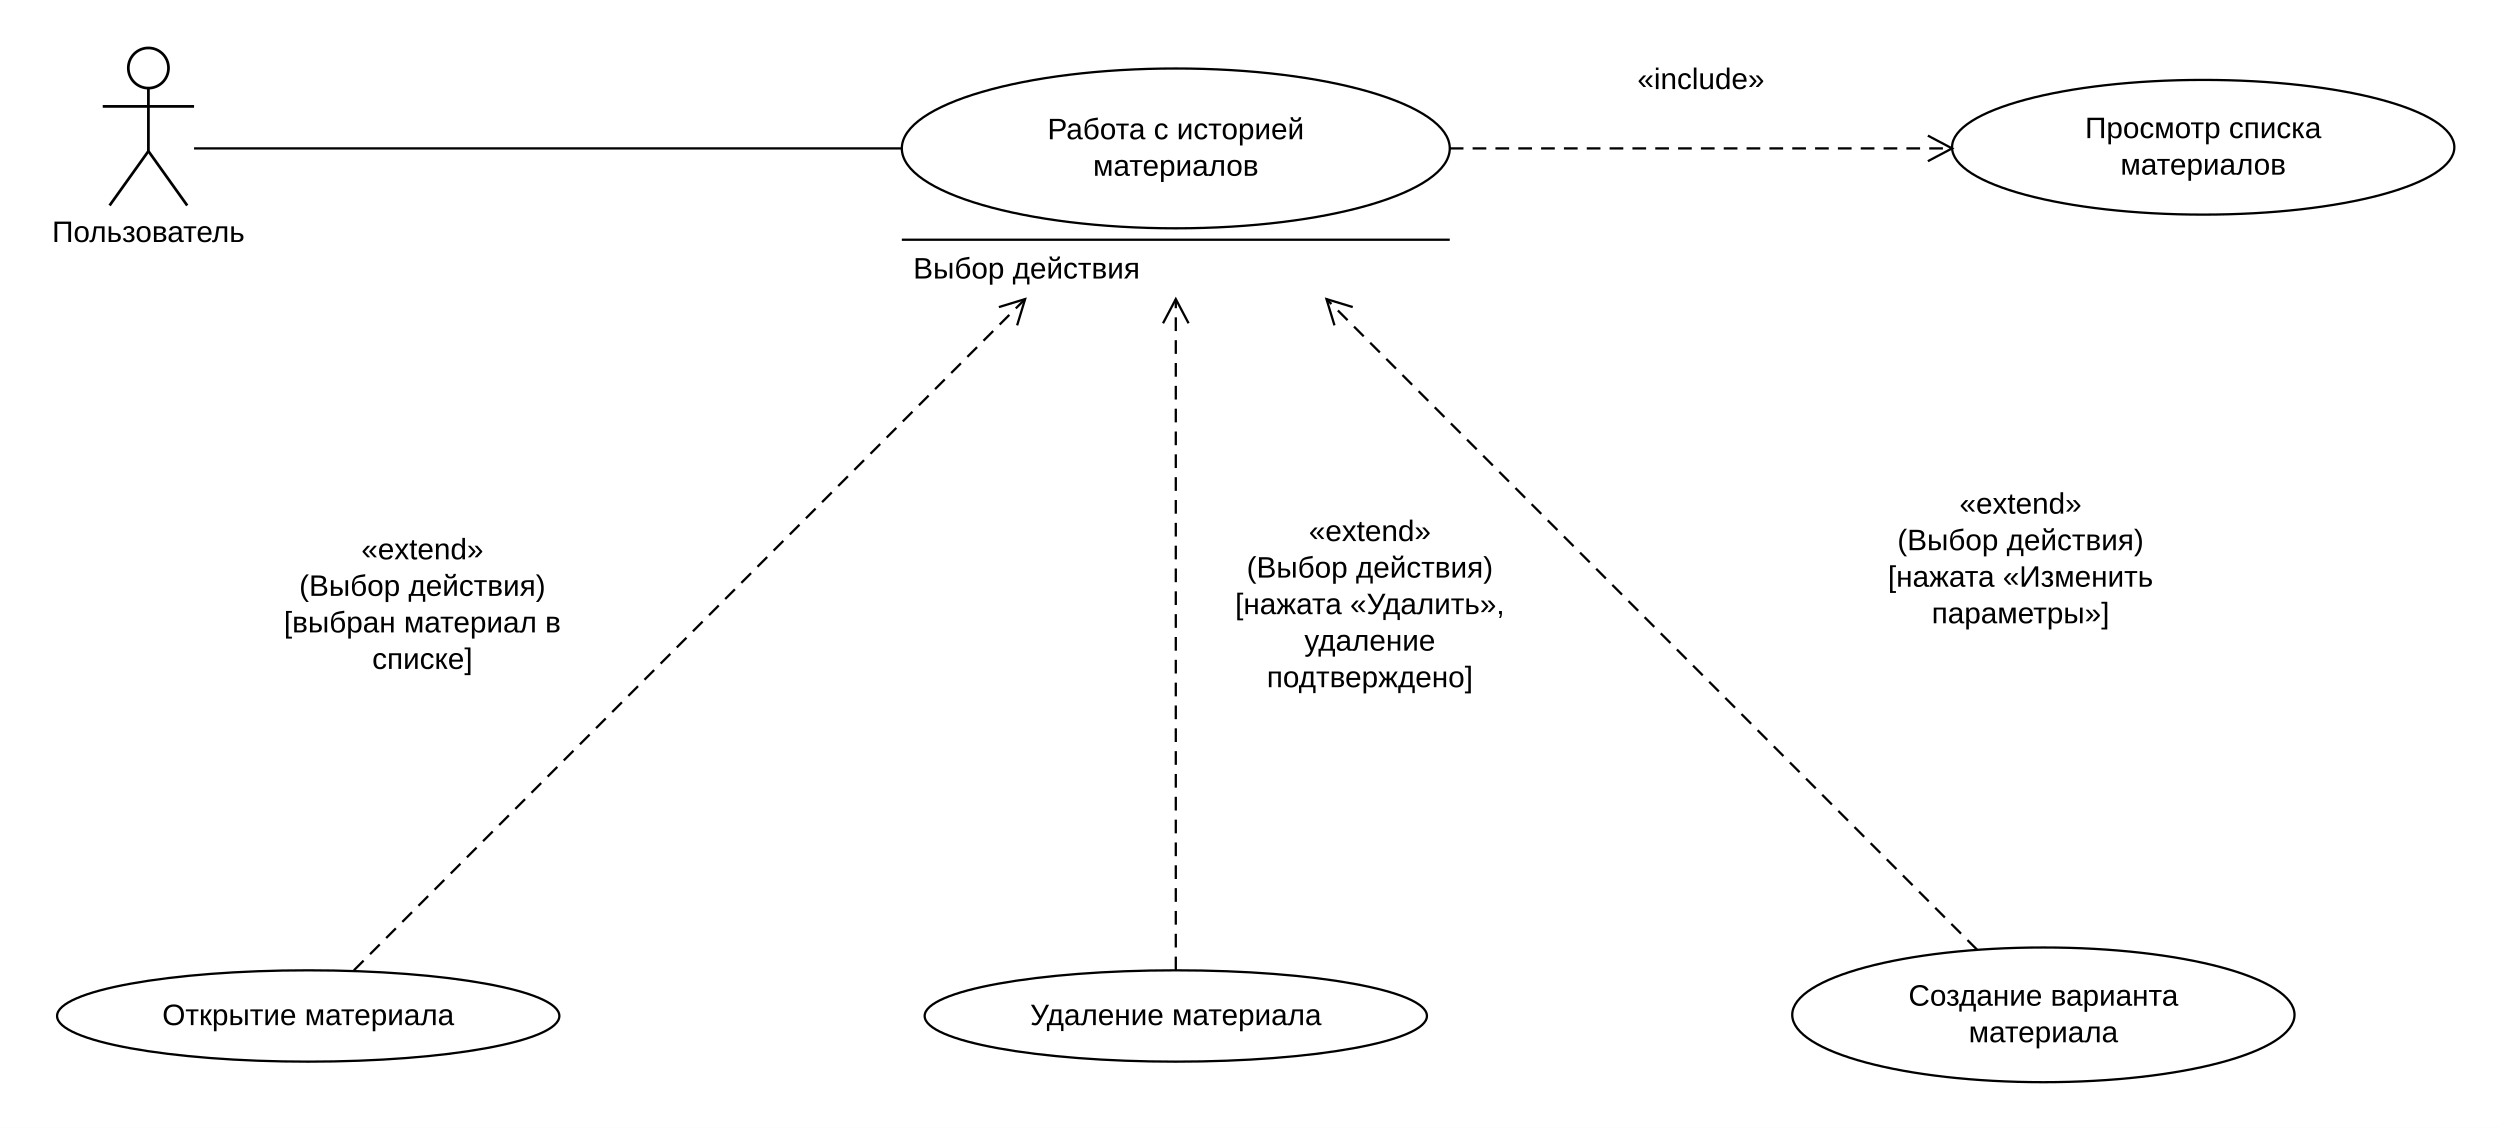
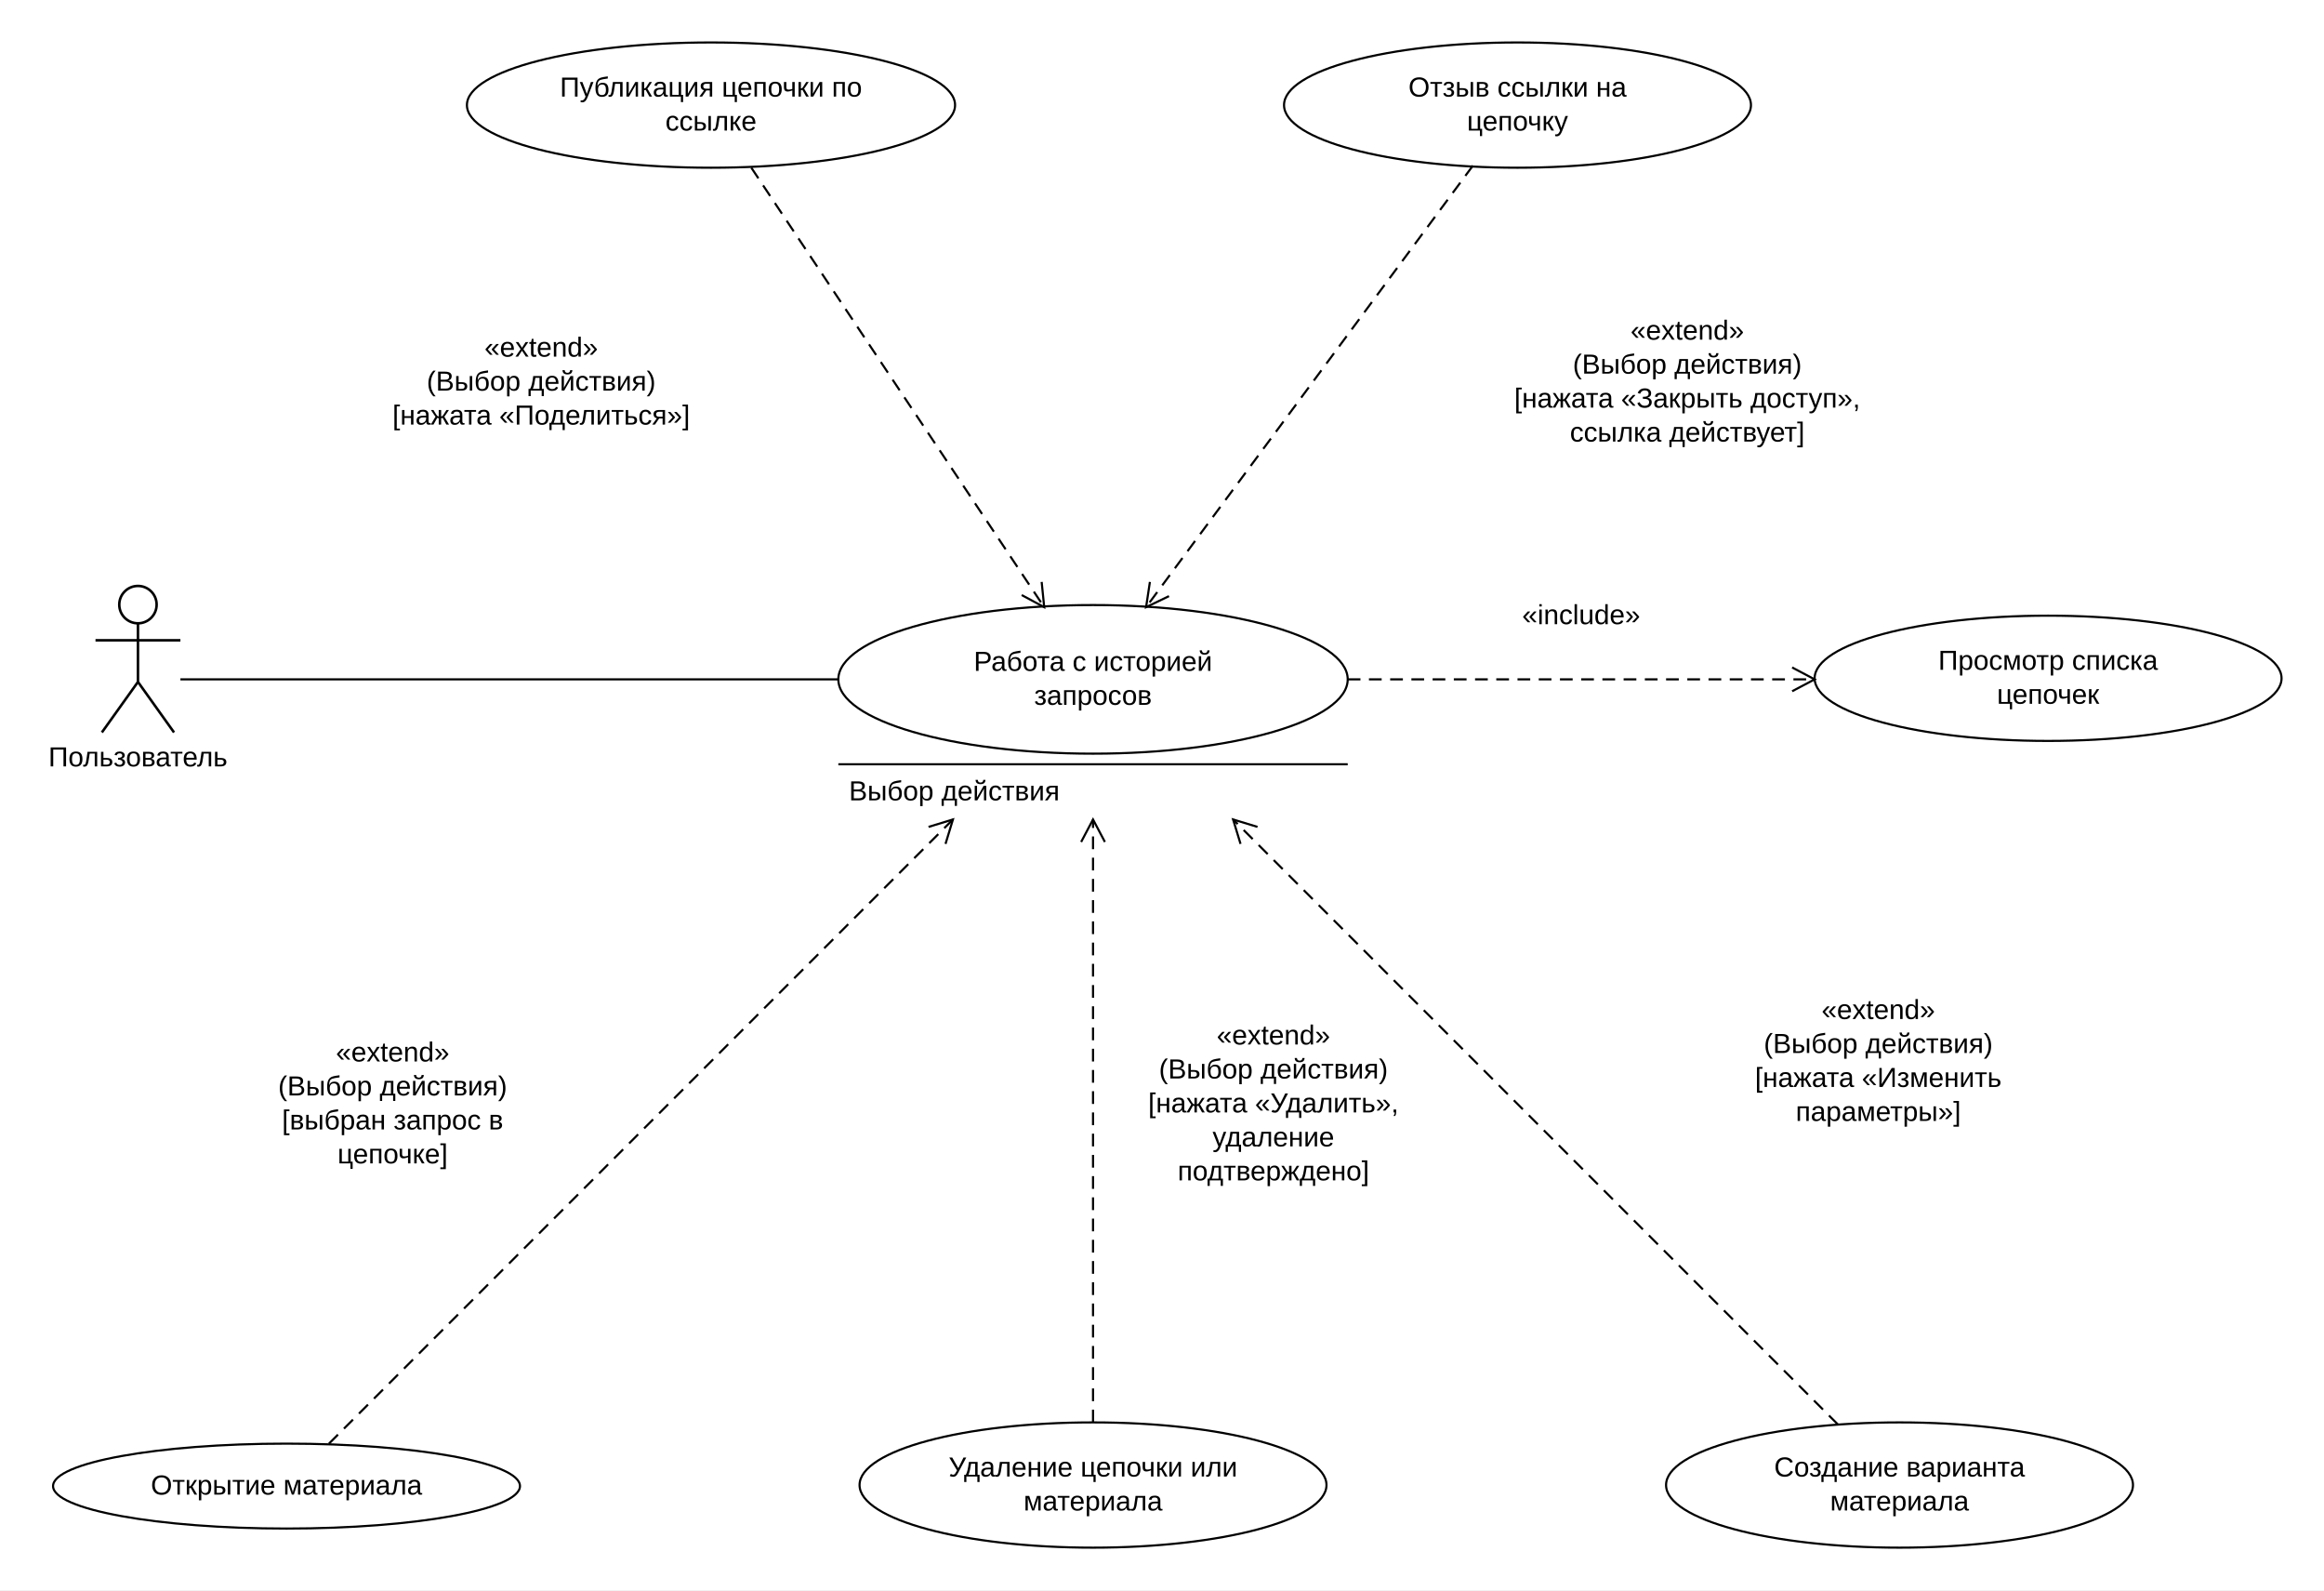
- <svg xmlns="http://www.w3.org/2000/svg" width="1095" height="494" viewBox="45 235 1095 494">
-   <rect x="45" y="235" width="1095" height="494" fill="#fff" />
-   <ellipse cx="560.0" cy="300.0" rx="120.0" ry="35.0" fill="#fff" stroke="#000" />
-   <text x="560.0" y="296.0" font-family="Arial, Helvetica, sans-serif" font-size="13" text-anchor="middle" font-weight="normal" font-style="normal" fill="#000">Работа с историей</text>
-   <text x="560.0" y="312.0" font-family="Arial, Helvetica, sans-serif" font-size="13" text-anchor="middle" font-weight="normal" font-style="normal" fill="#000">материалов</text>
-   <line x1="440" y1="340" x2="680" y2="340" stroke="#000" />
-   <text x="445.0" y="357.0" font-family="Arial, Helvetica, sans-serif" font-size="13" text-anchor="start" font-weight="normal" font-style="normal" fill="#000">Выбор действия</text>
-   <ellipse cx="1010.0" cy="299.5" rx="110.0" ry="29.5" fill="#fff" stroke="#000" />
-   <text x="1010.0" y="295.5" font-family="Arial, Helvetica, sans-serif" font-size="13" text-anchor="middle" font-weight="normal" font-style="normal" fill="#000">Просмотр списка</text>
-   <text x="1010.0" y="311.5" font-family="Arial, Helvetica, sans-serif" font-size="13" text-anchor="middle" font-weight="normal" font-style="normal" fill="#000">материалов</text>
-   <ellipse cx="180.0" cy="680.0" rx="110.0" ry="20.0" fill="#fff" stroke="#000" />
-   <text x="180.0" y="684.0" font-family="Arial, Helvetica, sans-serif" font-size="13" text-anchor="middle" font-weight="normal" font-style="normal" fill="#000">Открытие материала</text>
-   <ellipse cx="560.0" cy="680.0" rx="110.0" ry="20.0" fill="#fff" stroke="#000" />
-   <text x="560.0" y="684.0" font-family="Arial, Helvetica, sans-serif" font-size="13" text-anchor="middle" font-weight="normal" font-style="normal" fill="#000">Удаление материала</text>
-   <ellipse cx="940.0" cy="679.5" rx="110.0" ry="29.5" fill="#fff" stroke="#000" />
-   <text x="940.0" y="675.5" font-family="Arial, Helvetica, sans-serif" font-size="13" text-anchor="middle" font-weight="normal" font-style="normal" fill="#000">Создание варианта</text>
-   <text x="940.0" y="691.5" font-family="Arial, Helvetica, sans-serif" font-size="13" text-anchor="middle" font-weight="normal" font-style="normal" fill="#000">материала</text>
-   <circle cx="110.0" cy="264.8" r="8.8" fill="#fff" stroke="#000" stroke-width="1.2" />
-   <line x1="110.0" y1="273.6" x2="110.0" y2="301.2" stroke="#000" stroke-width="1.2" fill="none" />
-   <line x1="90.0" y1="281.6" x2="130.0" y2="281.6" stroke="#000" stroke-width="1.2" fill="none" />
-   <line x1="110.0" y1="301.2" x2="93.0" y2="325.0" stroke="#000" stroke-width="1.2" fill="none" />
-   <line x1="110.0" y1="301.2" x2="127.0" y2="325.0" stroke="#000" stroke-width="1.2" fill="none" />
-   <text x="110.0" y="341.0" font-family="Arial, Helvetica, sans-serif" font-size="13" text-anchor="middle" font-weight="normal" font-style="normal" fill="#000">Пользователь</text>
-   <path d="M130.0,300.0 L440.0,300.0" fill="none" stroke="#000" />
-   <path d="M680.0,300.0 L900.0,300.0" fill="none" stroke="#000" stroke-dasharray="6 4" />
-   <path d="M889.4,305.6 L900.0,300.0 L889.4,294.4" fill="none" stroke="#000" stroke-width="1" />
-   <path d="M200.0,660.0 L494.0,366.0" fill="none" stroke="#000" stroke-dasharray="6 4" />
-   <path d="M490.5,377.5 L494.0,366.0 L482.5,369.5" fill="none" stroke="#000" stroke-width="1" />
-   <path d="M560.0,660.0 L560.0,366.0" fill="none" stroke="#000" stroke-dasharray="6 4" />
-   <path d="M565.6,376.6 L560.0,366.0 L554.4,376.6" fill="none" stroke="#000" stroke-width="1" />
-   <path d="M911.0,651.0 L626.0,366.0" fill="none" stroke="#000" stroke-dasharray="6 4" />
-   <path d="M637.5,369.5 L626.0,366.0 L629.5,377.5" fill="none" stroke="#000" stroke-width="1" />
-   <text x="790.0" y="274.0" font-family="Arial, Helvetica, sans-serif" font-size="13" text-anchor="middle" font-weight="normal" font-style="normal" fill="#000">«include»</text>
-   <text x="230.0" y="480.0" font-family="Arial, Helvetica, sans-serif" font-size="13" text-anchor="middle" font-weight="normal" font-style="normal" fill="#000">«extend»</text>
-   <text x="230.0" y="496.0" font-family="Arial, Helvetica, sans-serif" font-size="13" text-anchor="middle" font-weight="normal" font-style="normal" fill="#000">(Выбор действия)</text>
-   <text x="230.0" y="512.0" font-family="Arial, Helvetica, sans-serif" font-size="13" text-anchor="middle" font-weight="normal" font-style="normal" fill="#000">[выбран материал в</text>
-   <text x="230.0" y="528.0" font-family="Arial, Helvetica, sans-serif" font-size="13" text-anchor="middle" font-weight="normal" font-style="normal" fill="#000">списке]</text>
-   <text x="645.0" y="472.0" font-family="Arial, Helvetica, sans-serif" font-size="13" text-anchor="middle" font-weight="normal" font-style="normal" fill="#000">«extend»</text>
-   <text x="645.0" y="488.0" font-family="Arial, Helvetica, sans-serif" font-size="13" text-anchor="middle" font-weight="normal" font-style="normal" fill="#000">(Выбор действия)</text>
-   <text x="645.0" y="504.0" font-family="Arial, Helvetica, sans-serif" font-size="13" text-anchor="middle" font-weight="normal" font-style="normal" fill="#000">[нажата «Удалить»,</text>
-   <text x="645.0" y="520.0" font-family="Arial, Helvetica, sans-serif" font-size="13" text-anchor="middle" font-weight="normal" font-style="normal" fill="#000">удаление</text>
-   <text x="645.0" y="536.0" font-family="Arial, Helvetica, sans-serif" font-size="13" text-anchor="middle" font-weight="normal" font-style="normal" fill="#000">подтверждено]</text>
-   <text x="930.0" y="460.0" font-family="Arial, Helvetica, sans-serif" font-size="13" text-anchor="middle" font-weight="normal" font-style="normal" fill="#000">«extend»</text>
-   <text x="930.0" y="476.0" font-family="Arial, Helvetica, sans-serif" font-size="13" text-anchor="middle" font-weight="normal" font-style="normal" fill="#000">(Выбор действия)</text>
-   <text x="930.0" y="492.0" font-family="Arial, Helvetica, sans-serif" font-size="13" text-anchor="middle" font-weight="normal" font-style="normal" fill="#000">[нажата «Изменить</text>
-   <text x="930.0" y="508.0" font-family="Arial, Helvetica, sans-serif" font-size="13" text-anchor="middle" font-weight="normal" font-style="normal" fill="#000">параметры»]</text>
+ <svg xmlns="http://www.w3.org/2000/svg" width="1095" height="749" viewBox="45 60 1095 749">
+   <rect x="45" y="60" width="1095" height="749" fill="#fff" />
+   <ellipse cx="560.0" cy="380.0" rx="120.0" ry="35.0" fill="#fff" stroke="#000" />
+   <text x="560.0" y="376.0" font-family="Arial, Helvetica, sans-serif" font-size="13" text-anchor="middle" font-weight="normal" font-style="normal" fill="#000">Работа с историей</text>
+   <text x="560.0" y="392.0" font-family="Arial, Helvetica, sans-serif" font-size="13" text-anchor="middle" font-weight="normal" font-style="normal" fill="#000">запросов</text>
+   <line x1="440" y1="420" x2="680" y2="420" stroke="#000" />
+   <text x="445.0" y="437.0" font-family="Arial, Helvetica, sans-serif" font-size="13" text-anchor="start" font-weight="normal" font-style="normal" fill="#000">Выбор действия</text>
+   <ellipse cx="1010.0" cy="379.5" rx="110.0" ry="29.5" fill="#fff" stroke="#000" />
+   <text x="1010.0" y="375.5" font-family="Arial, Helvetica, sans-serif" font-size="13" text-anchor="middle" font-weight="normal" font-style="normal" fill="#000">Просмотр списка</text>
+   <text x="1010.0" y="391.5" font-family="Arial, Helvetica, sans-serif" font-size="13" text-anchor="middle" font-weight="normal" font-style="normal" fill="#000">цепочек</text>
+   <ellipse cx="380.0" cy="109.5" rx="115.0" ry="29.5" fill="#fff" stroke="#000" />
+   <text x="380.0" y="105.5" font-family="Arial, Helvetica, sans-serif" font-size="13" text-anchor="middle" font-weight="normal" font-style="normal" fill="#000">Публикация цепочки по</text>
+   <text x="380.0" y="121.5" font-family="Arial, Helvetica, sans-serif" font-size="13" text-anchor="middle" font-weight="normal" font-style="normal" fill="#000">ссылке</text>
+   <ellipse cx="760.0" cy="109.5" rx="110.0" ry="29.5" fill="#fff" stroke="#000" />
+   <text x="760.0" y="105.5" font-family="Arial, Helvetica, sans-serif" font-size="13" text-anchor="middle" font-weight="normal" font-style="normal" fill="#000">Отзыв ссылки на</text>
+   <text x="760.0" y="121.5" font-family="Arial, Helvetica, sans-serif" font-size="13" text-anchor="middle" font-weight="normal" font-style="normal" fill="#000">цепочку</text>
+   <ellipse cx="180.0" cy="760.0" rx="110.0" ry="20.0" fill="#fff" stroke="#000" />
+   <text x="180.0" y="764.0" font-family="Arial, Helvetica, sans-serif" font-size="13" text-anchor="middle" font-weight="normal" font-style="normal" fill="#000">Открытие материала</text>
+   <ellipse cx="560.0" cy="759.5" rx="110.0" ry="29.5" fill="#fff" stroke="#000" />
+   <text x="560.0" y="755.5" font-family="Arial, Helvetica, sans-serif" font-size="13" text-anchor="middle" font-weight="normal" font-style="normal" fill="#000">Удаление цепочки или</text>
+   <text x="560.0" y="771.5" font-family="Arial, Helvetica, sans-serif" font-size="13" text-anchor="middle" font-weight="normal" font-style="normal" fill="#000">материала</text>
+   <ellipse cx="940.0" cy="759.5" rx="110.0" ry="29.5" fill="#fff" stroke="#000" />
+   <text x="940.0" y="755.5" font-family="Arial, Helvetica, sans-serif" font-size="13" text-anchor="middle" font-weight="normal" font-style="normal" fill="#000">Создание варианта</text>
+   <text x="940.0" y="771.5" font-family="Arial, Helvetica, sans-serif" font-size="13" text-anchor="middle" font-weight="normal" font-style="normal" fill="#000">материала</text>
+   <circle cx="110.0" cy="344.8" r="8.8" fill="#fff" stroke="#000" stroke-width="1.2" />
+   <line x1="110.0" y1="353.6" x2="110.0" y2="381.2" stroke="#000" stroke-width="1.2" fill="none" />
+   <line x1="90.0" y1="361.6" x2="130.0" y2="361.6" stroke="#000" stroke-width="1.2" fill="none" />
+   <line x1="110.0" y1="381.2" x2="93.0" y2="405.0" stroke="#000" stroke-width="1.2" fill="none" />
+   <line x1="110.0" y1="381.2" x2="127.0" y2="405.0" stroke="#000" stroke-width="1.2" fill="none" />
+   <text x="110.0" y="421.0" font-family="Arial, Helvetica, sans-serif" font-size="13" text-anchor="middle" font-weight="normal" font-style="normal" fill="#000">Пользователь</text>
+   <path d="M130.0,380.0 L440.0,380.0" fill="none" stroke="#000" />
+   <path d="M680.0,380.0 L900.0,380.0" fill="none" stroke="#000" stroke-dasharray="6 4" />
+   <path d="M889.4,385.6 L900.0,380.0 L889.4,374.4" fill="none" stroke="#000" stroke-width="1" />
+   <path d="M399.0,139.0 L537.0,346.0" fill="none" stroke="#000" stroke-dasharray="6 4" />
+   <path d="M526.4,340.3 L537.0,346.0 L535.8,334.1" fill="none" stroke="#000" stroke-width="1" />
+   <path d="M739.0,138.0 L585.0,346.0" fill="none" stroke="#000" stroke-dasharray="6 4" />
+   <path d="M586.8,334.1 L585.0,346.0 L595.8,340.8" fill="none" stroke="#000" stroke-width="1" />
+   <path d="M200.0,740.0 L494.0,446.0" fill="none" stroke="#000" stroke-dasharray="6 4" />
+   <path d="M490.5,457.5 L494.0,446.0 L482.5,449.5" fill="none" stroke="#000" stroke-width="1" />
+   <path d="M560.0,730.0 L560.0,446.0" fill="none" stroke="#000" stroke-dasharray="6 4" />
+   <path d="M565.6,456.6 L560.0,446.0 L554.4,456.6" fill="none" stroke="#000" stroke-width="1" />
+   <path d="M911.0,731.0 L626.0,446.0" fill="none" stroke="#000" stroke-dasharray="6 4" />
+   <path d="M637.5,449.5 L626.0,446.0 L629.5,457.5" fill="none" stroke="#000" stroke-width="1" />
+   <text x="790.0" y="354.0" font-family="Arial, Helvetica, sans-serif" font-size="13" text-anchor="middle" font-weight="normal" font-style="normal" fill="#000">«include»</text>
+   <text x="300.0" y="228.0" font-family="Arial, Helvetica, sans-serif" font-size="13" text-anchor="middle" font-weight="normal" font-style="normal" fill="#000">«extend»</text>
+   <text x="300.0" y="244.0" font-family="Arial, Helvetica, sans-serif" font-size="13" text-anchor="middle" font-weight="normal" font-style="normal" fill="#000">(Выбор действия)</text>
+   <text x="300.0" y="260.0" font-family="Arial, Helvetica, sans-serif" font-size="13" text-anchor="middle" font-weight="normal" font-style="normal" fill="#000">[нажата «Поделиться»]</text>
+   <text x="840.0" y="220.0" font-family="Arial, Helvetica, sans-serif" font-size="13" text-anchor="middle" font-weight="normal" font-style="normal" fill="#000">«extend»</text>
+   <text x="840.0" y="236.0" font-family="Arial, Helvetica, sans-serif" font-size="13" text-anchor="middle" font-weight="normal" font-style="normal" fill="#000">(Выбор действия)</text>
+   <text x="840.0" y="252.0" font-family="Arial, Helvetica, sans-serif" font-size="13" text-anchor="middle" font-weight="normal" font-style="normal" fill="#000">[нажата «Закрыть доступ»,</text>
+   <text x="840.0" y="268.0" font-family="Arial, Helvetica, sans-serif" font-size="13" text-anchor="middle" font-weight="normal" font-style="normal" fill="#000">ссылка действует]</text>
+   <text x="230.0" y="560.0" font-family="Arial, Helvetica, sans-serif" font-size="13" text-anchor="middle" font-weight="normal" font-style="normal" fill="#000">«extend»</text>
+   <text x="230.0" y="576.0" font-family="Arial, Helvetica, sans-serif" font-size="13" text-anchor="middle" font-weight="normal" font-style="normal" fill="#000">(Выбор действия)</text>
+   <text x="230.0" y="592.0" font-family="Arial, Helvetica, sans-serif" font-size="13" text-anchor="middle" font-weight="normal" font-style="normal" fill="#000">[выбран запрос в</text>
+   <text x="230.0" y="608.0" font-family="Arial, Helvetica, sans-serif" font-size="13" text-anchor="middle" font-weight="normal" font-style="normal" fill="#000">цепочке]</text>
+   <text x="645.0" y="552.0" font-family="Arial, Helvetica, sans-serif" font-size="13" text-anchor="middle" font-weight="normal" font-style="normal" fill="#000">«extend»</text>
+   <text x="645.0" y="568.0" font-family="Arial, Helvetica, sans-serif" font-size="13" text-anchor="middle" font-weight="normal" font-style="normal" fill="#000">(Выбор действия)</text>
+   <text x="645.0" y="584.0" font-family="Arial, Helvetica, sans-serif" font-size="13" text-anchor="middle" font-weight="normal" font-style="normal" fill="#000">[нажата «Удалить»,</text>
+   <text x="645.0" y="600.0" font-family="Arial, Helvetica, sans-serif" font-size="13" text-anchor="middle" font-weight="normal" font-style="normal" fill="#000">удаление</text>
+   <text x="645.0" y="616.0" font-family="Arial, Helvetica, sans-serif" font-size="13" text-anchor="middle" font-weight="normal" font-style="normal" fill="#000">подтверждено]</text>
+   <text x="930.0" y="540.0" font-family="Arial, Helvetica, sans-serif" font-size="13" text-anchor="middle" font-weight="normal" font-style="normal" fill="#000">«extend»</text>
+   <text x="930.0" y="556.0" font-family="Arial, Helvetica, sans-serif" font-size="13" text-anchor="middle" font-weight="normal" font-style="normal" fill="#000">(Выбор действия)</text>
+   <text x="930.0" y="572.0" font-family="Arial, Helvetica, sans-serif" font-size="13" text-anchor="middle" font-weight="normal" font-style="normal" fill="#000">[нажата «Изменить</text>
+   <text x="930.0" y="588.0" font-family="Arial, Helvetica, sans-serif" font-size="13" text-anchor="middle" font-weight="normal" font-style="normal" fill="#000">параметры»]</text>
</svg>
